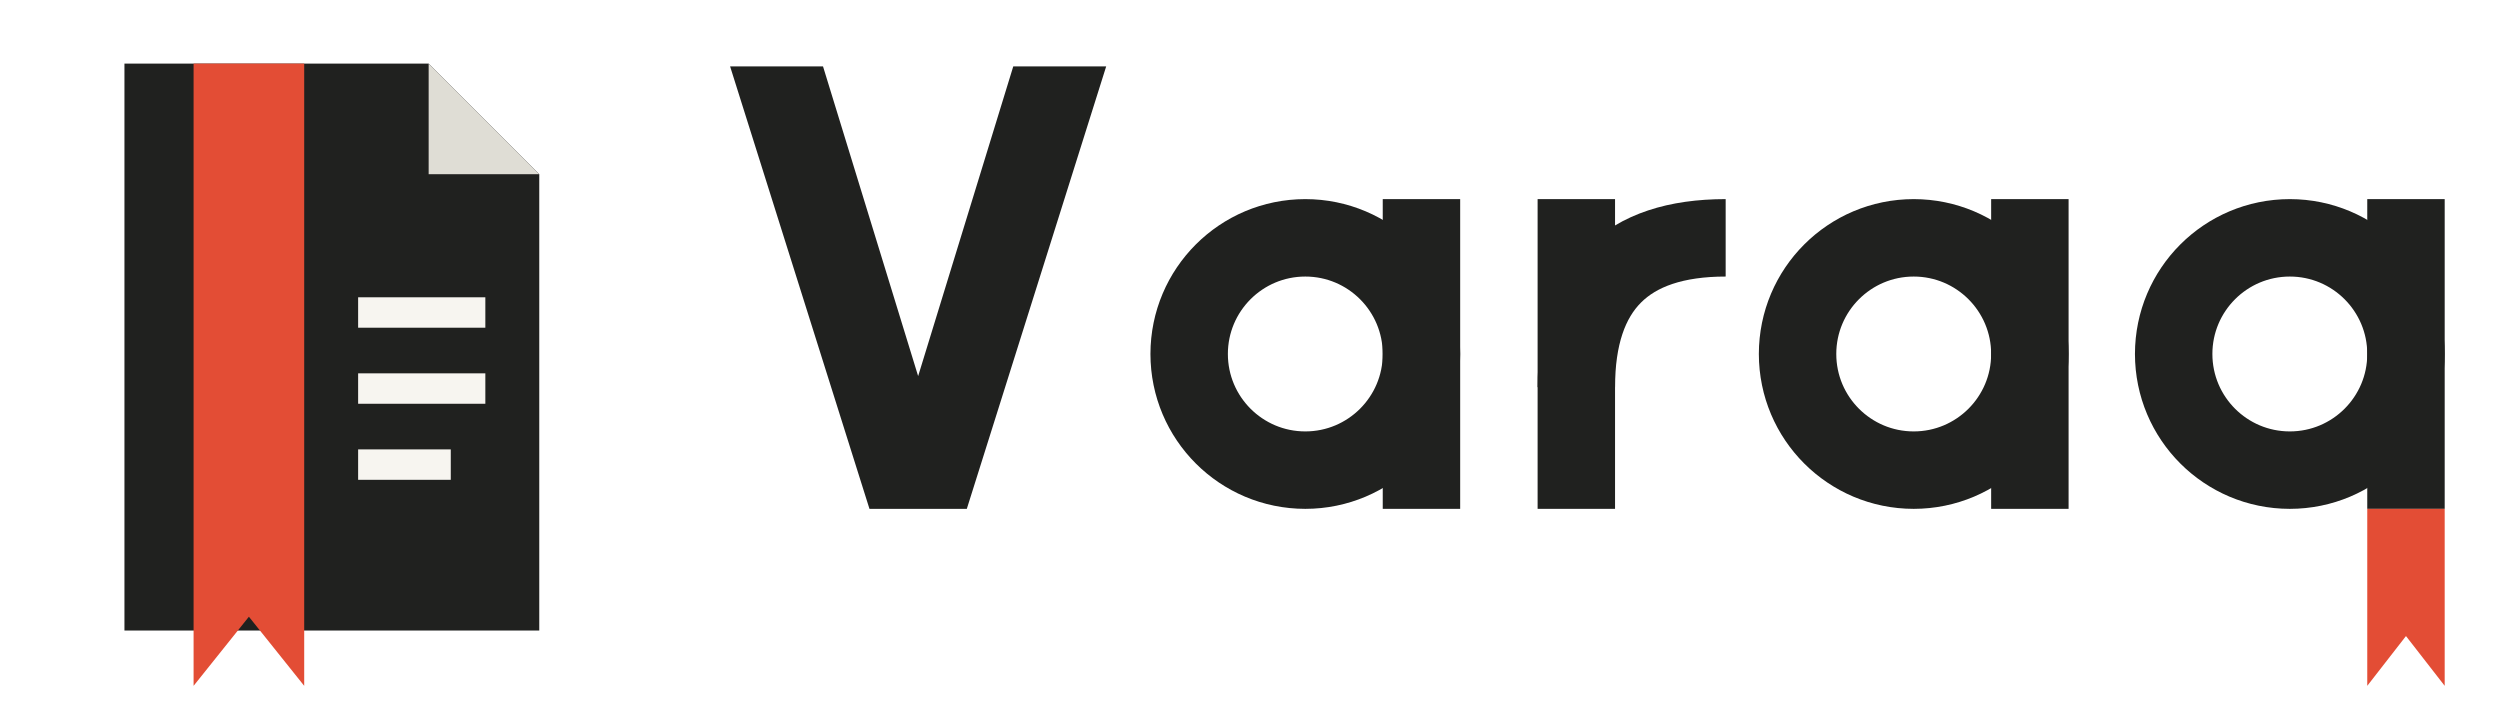
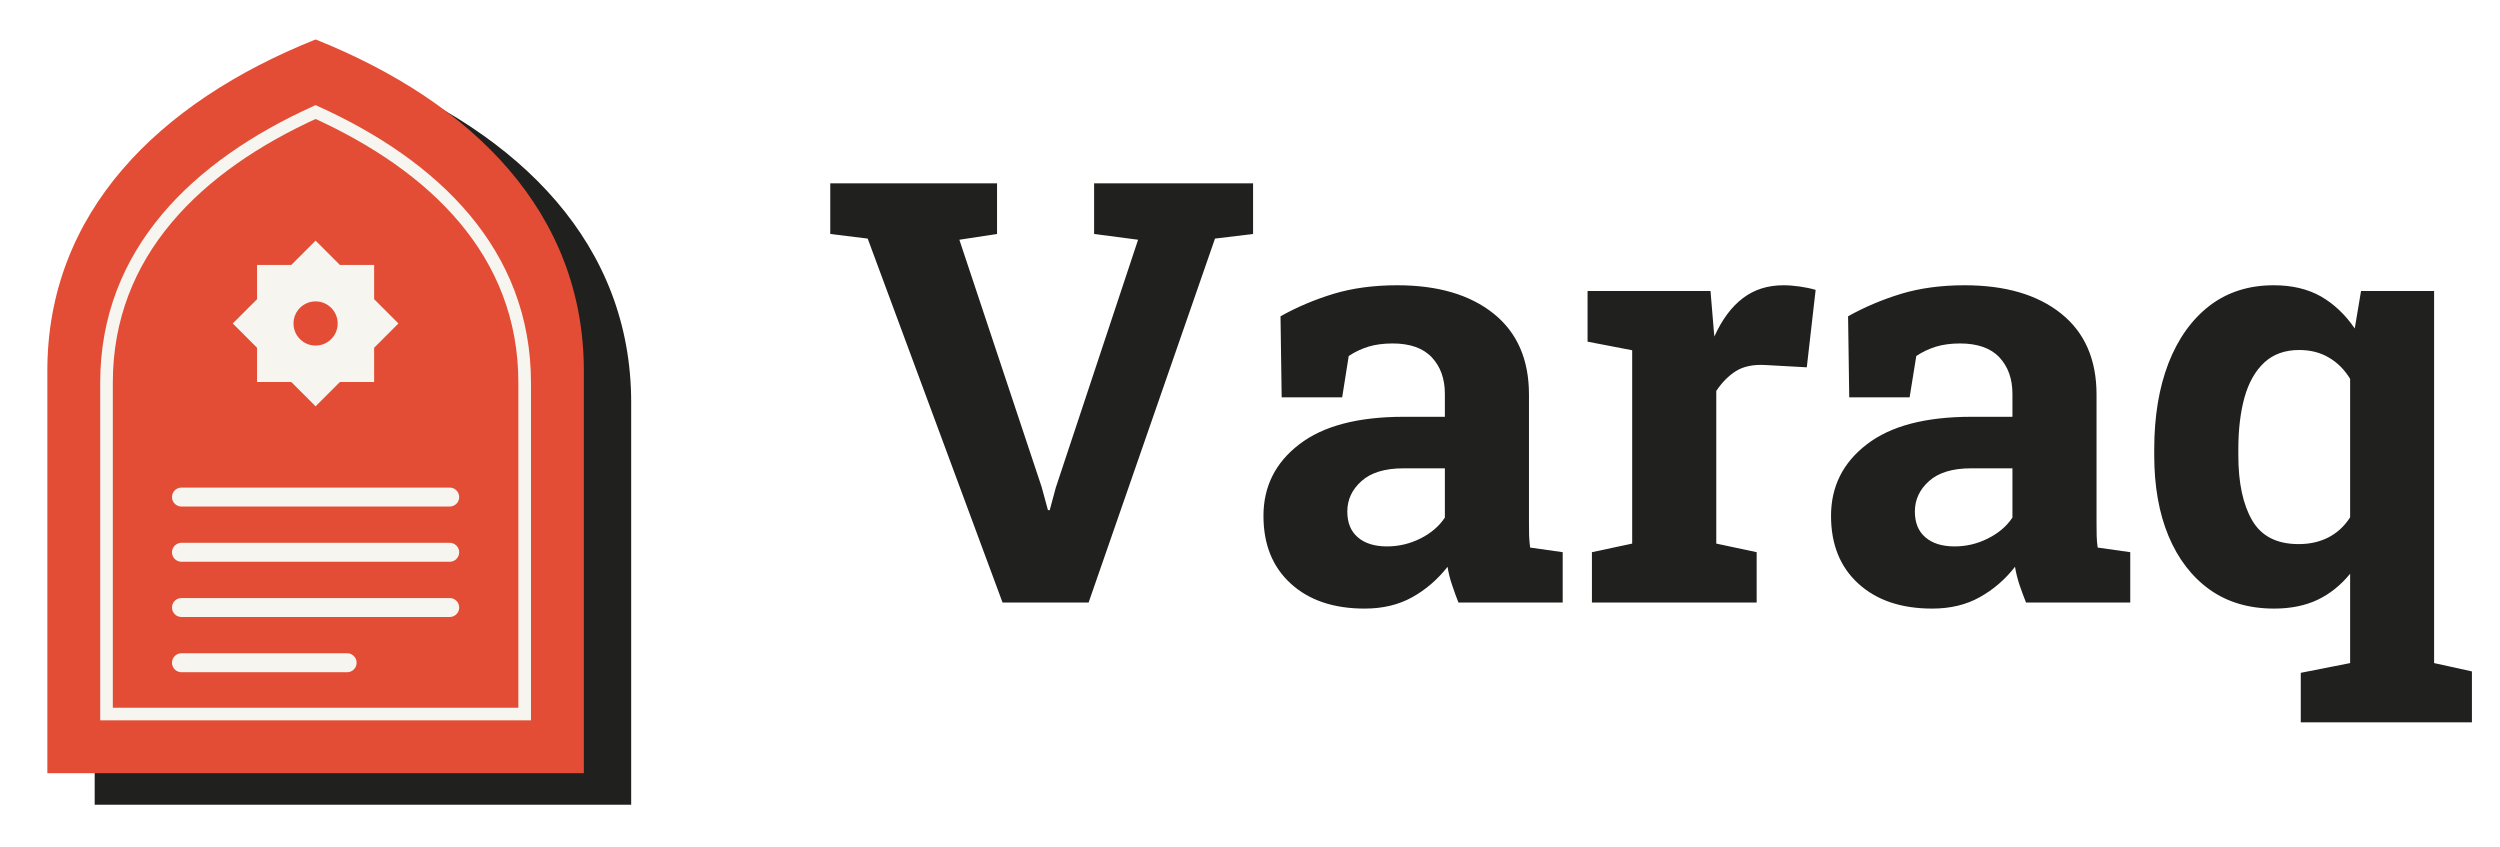
- <svg xmlns="http://www.w3.org/2000/svg" viewBox="0 0 226 64" role="img" aria-label="Varaq">
-   <g transform="translate(0 2) scale(1.25)">
-     <path d="M9 3h22l8 8v33H9z" fill="#20211F" />
-     <path d="M31 3v8h8z" fill="#DFDDD5" />
-     <path d="M27 21h7M27 26.5h7M27 32h4.5" stroke="#F7F5F0" stroke-width="2.2" stroke-linecap="square" />
-     <path d="M14 3h8v45l-4-5-4 5z" fill="#E34D35" />
+ <svg xmlns="http://www.w3.org/2000/svg" viewBox="0 0 195 66" width="195" height="66" role="img" aria-label="Varaq">
+   <g transform="scale(0.6154)">
+     <path d="M6 98V47C6 27 20 13 40 5C60 13 74 27 74 47V98Z" transform="translate(6 4)" fill="#20211F" />
+     <path d="M6 98V47C6 27 20 13 40 5C60 13 74 27 74 47V98Z" fill="#E34D35" />
+     <path d="M13.5 90.5V48.5C13.5 32 25 21 40 14.2C55 21 66.5 32 66.5 48.5V90.5Z" fill="none" stroke="#F7F5F0" stroke-width="1.6" />
+     <path d="M40.00 30.50L50.50 41.00L40.00 51.50L29.50 41.00ZM47.42 33.58L47.42 48.42L32.58 48.42L32.58 33.58Z" fill="#F7F5F0" />
+     <circle cx="40" cy="41" r="2.8" fill="#E34D35" />
+     <path d="M23 63h34M23 70h34M23 77h34M23 84h21" stroke="#F7F5F0" stroke-width="2.4" stroke-linecap="round" />
  </g>
-   <g transform="translate(66 2)" fill="#20211F">
-     <path d="M0 4h8.4l8.6 28 8.6-28H34L21.4 44h-8.8z" />
-     <circle cx="52" cy="30" r="10.5" fill="none" stroke="#20211F" stroke-width="7" />
-     <rect x="59" y="16" width="7" height="28" />
-     <rect x="73" y="16" width="7" height="28" />
-     <path d="M76.5 33c0-9 4.5-13.5 13.5-13.5" fill="none" stroke="#20211F" stroke-width="7" />
-     <circle cx="107" cy="30" r="10.5" fill="none" stroke="#20211F" stroke-width="7" />
-     <rect x="114" y="16" width="7" height="28" />
-     <circle cx="141" cy="30" r="10.5" fill="none" stroke="#20211F" stroke-width="7" />
-     <rect x="148" y="16" width="7" height="28" />
-     <path d="M148 44h7v16l-3.5-4.5L148 60z" fill="#E34D35" />
-   </g>
+   <path d="M84.91 47L78.20 47L67.68 18.61L64.76 18.25L64.76 14.30L77.77 14.30L77.77 18.25L74.83 18.70L81.25 37.99L81.74 39.79L81.88 39.79L82.35 38.04L88.77 18.70L85.34 18.25L85.34 14.30L97.74 14.30L97.74 18.25L94.77 18.61L84.91 47ZM106.44 47.47L106.44 47.47Q102.82 47.47 100.69 45.53Q98.55 43.59 98.55 40.24L98.55 40.24Q98.55 36.80 101.34 34.66Q104.12 32.51 109.49 32.51L109.49 32.51L112.70 32.51L112.70 30.72Q112.70 28.96 111.68 27.87Q110.66 26.79 108.62 26.79L108.62 26.79Q107.56 26.79 106.73 27.04Q105.90 27.30 105.20 27.77L105.20 27.77L104.69 30.99L99.97 30.99L99.88 24.67Q101.79 23.60 104.01 22.92Q106.24 22.25 108.98 22.25L108.98 22.25Q113.74 22.25 116.50 24.46Q119.26 26.67 119.26 30.78L119.26 30.78L119.26 40.80Q119.26 41.29 119.27 41.78Q119.29 42.26 119.35 42.71L119.35 42.71L121.89 43.07L121.89 47L113.76 47Q113.51 46.37 113.27 45.65Q113.02 44.93 112.91 44.21L112.91 44.21Q111.74 45.70 110.16 46.58Q108.57 47.47 106.44 47.47ZM108.19 42.62L108.19 42.62Q109.56 42.62 110.80 42.00Q112.03 41.38 112.70 40.37L112.70 40.37L112.70 36.53L109.47 36.53Q107.31 36.53 106.20 37.52Q105.09 38.51 105.09 39.90L105.09 39.90Q105.09 41.21 105.91 41.91Q106.73 42.62 108.19 42.62ZM137.02 47L124.17 47L124.17 43.07L127.31 42.40L127.31 27.32L123.83 26.65L123.83 22.70L133.42 22.70L133.67 25.71L133.72 26.25Q134.61 24.27 135.94 23.26Q137.26 22.25 139.11 22.25L139.11 22.25Q139.69 22.25 140.39 22.35Q141.08 22.45 141.62 22.61L141.62 22.61L140.93 28.65L137.67 28.47Q136.28 28.40 135.41 28.94Q134.55 29.48 133.87 30.49L133.87 30.49L133.87 42.40L137.02 43.07L137.02 47ZM150.71 47.47L150.71 47.47Q147.09 47.47 144.96 45.53Q142.82 43.59 142.82 40.24L142.82 40.24Q142.82 36.80 145.61 34.66Q148.39 32.51 153.76 32.51L153.76 32.51L156.97 32.51L156.97 30.72Q156.97 28.96 155.95 27.87Q154.93 26.79 152.88 26.79L152.88 26.79Q151.83 26.79 151.00 27.04Q150.17 27.30 149.47 27.77L149.47 27.77L148.95 30.99L144.24 30.99L144.15 24.67Q146.06 23.60 148.28 22.92Q150.50 22.25 153.24 22.25L153.24 22.25Q158.01 22.25 160.77 24.46Q163.53 26.67 163.53 30.78L163.53 30.78L163.53 40.80Q163.53 41.29 163.54 41.78Q163.55 42.26 163.62 42.71L163.62 42.71L166.16 43.07L166.16 47L158.03 47Q157.78 46.37 157.53 45.65Q157.29 44.93 157.17 44.21L157.17 44.21Q156.01 45.70 154.42 46.58Q152.84 47.47 150.71 47.47ZM152.46 42.62L152.46 42.62Q153.83 42.62 155.06 42.00Q156.30 41.38 156.97 40.37L156.97 40.37L156.97 36.53L153.74 36.53Q151.58 36.53 150.47 37.52Q149.36 38.51 149.36 39.90L149.36 39.90Q149.36 41.21 150.18 41.91Q151.00 42.62 152.46 42.62ZM192.81 56.34L179.46 56.34L179.46 52.48L183.31 51.72L183.31 44.75Q182.21 46.10 180.76 46.79Q179.31 47.47 177.38 47.47L177.38 47.47Q174.43 47.47 172.34 45.98Q170.26 44.48 169.14 41.80Q168.03 39.12 168.03 35.52L168.03 35.52L168.03 35.05Q168.03 31.21 169.14 28.33Q170.26 25.46 172.34 23.85Q174.43 22.25 177.35 22.25L177.35 22.25Q179.49 22.25 181.03 23.12Q182.56 24 183.67 25.62L183.67 25.62L184.16 22.70L189.86 22.70L189.86 51.72L192.81 52.37L192.81 56.34ZM179.29 42.44L179.29 42.44Q180.61 42.44 181.63 41.91Q182.65 41.38 183.31 40.35L183.31 40.35L183.31 29.55Q182.65 28.47 181.65 27.89Q180.66 27.30 179.33 27.30L179.33 27.30Q177.67 27.30 176.61 28.28Q175.56 29.26 175.07 31.00Q174.59 32.74 174.59 35.05L174.59 35.05L174.59 35.52Q174.59 38.73 175.67 40.59Q176.75 42.44 179.29 42.44Z" fill="#20211F" />
</svg>
